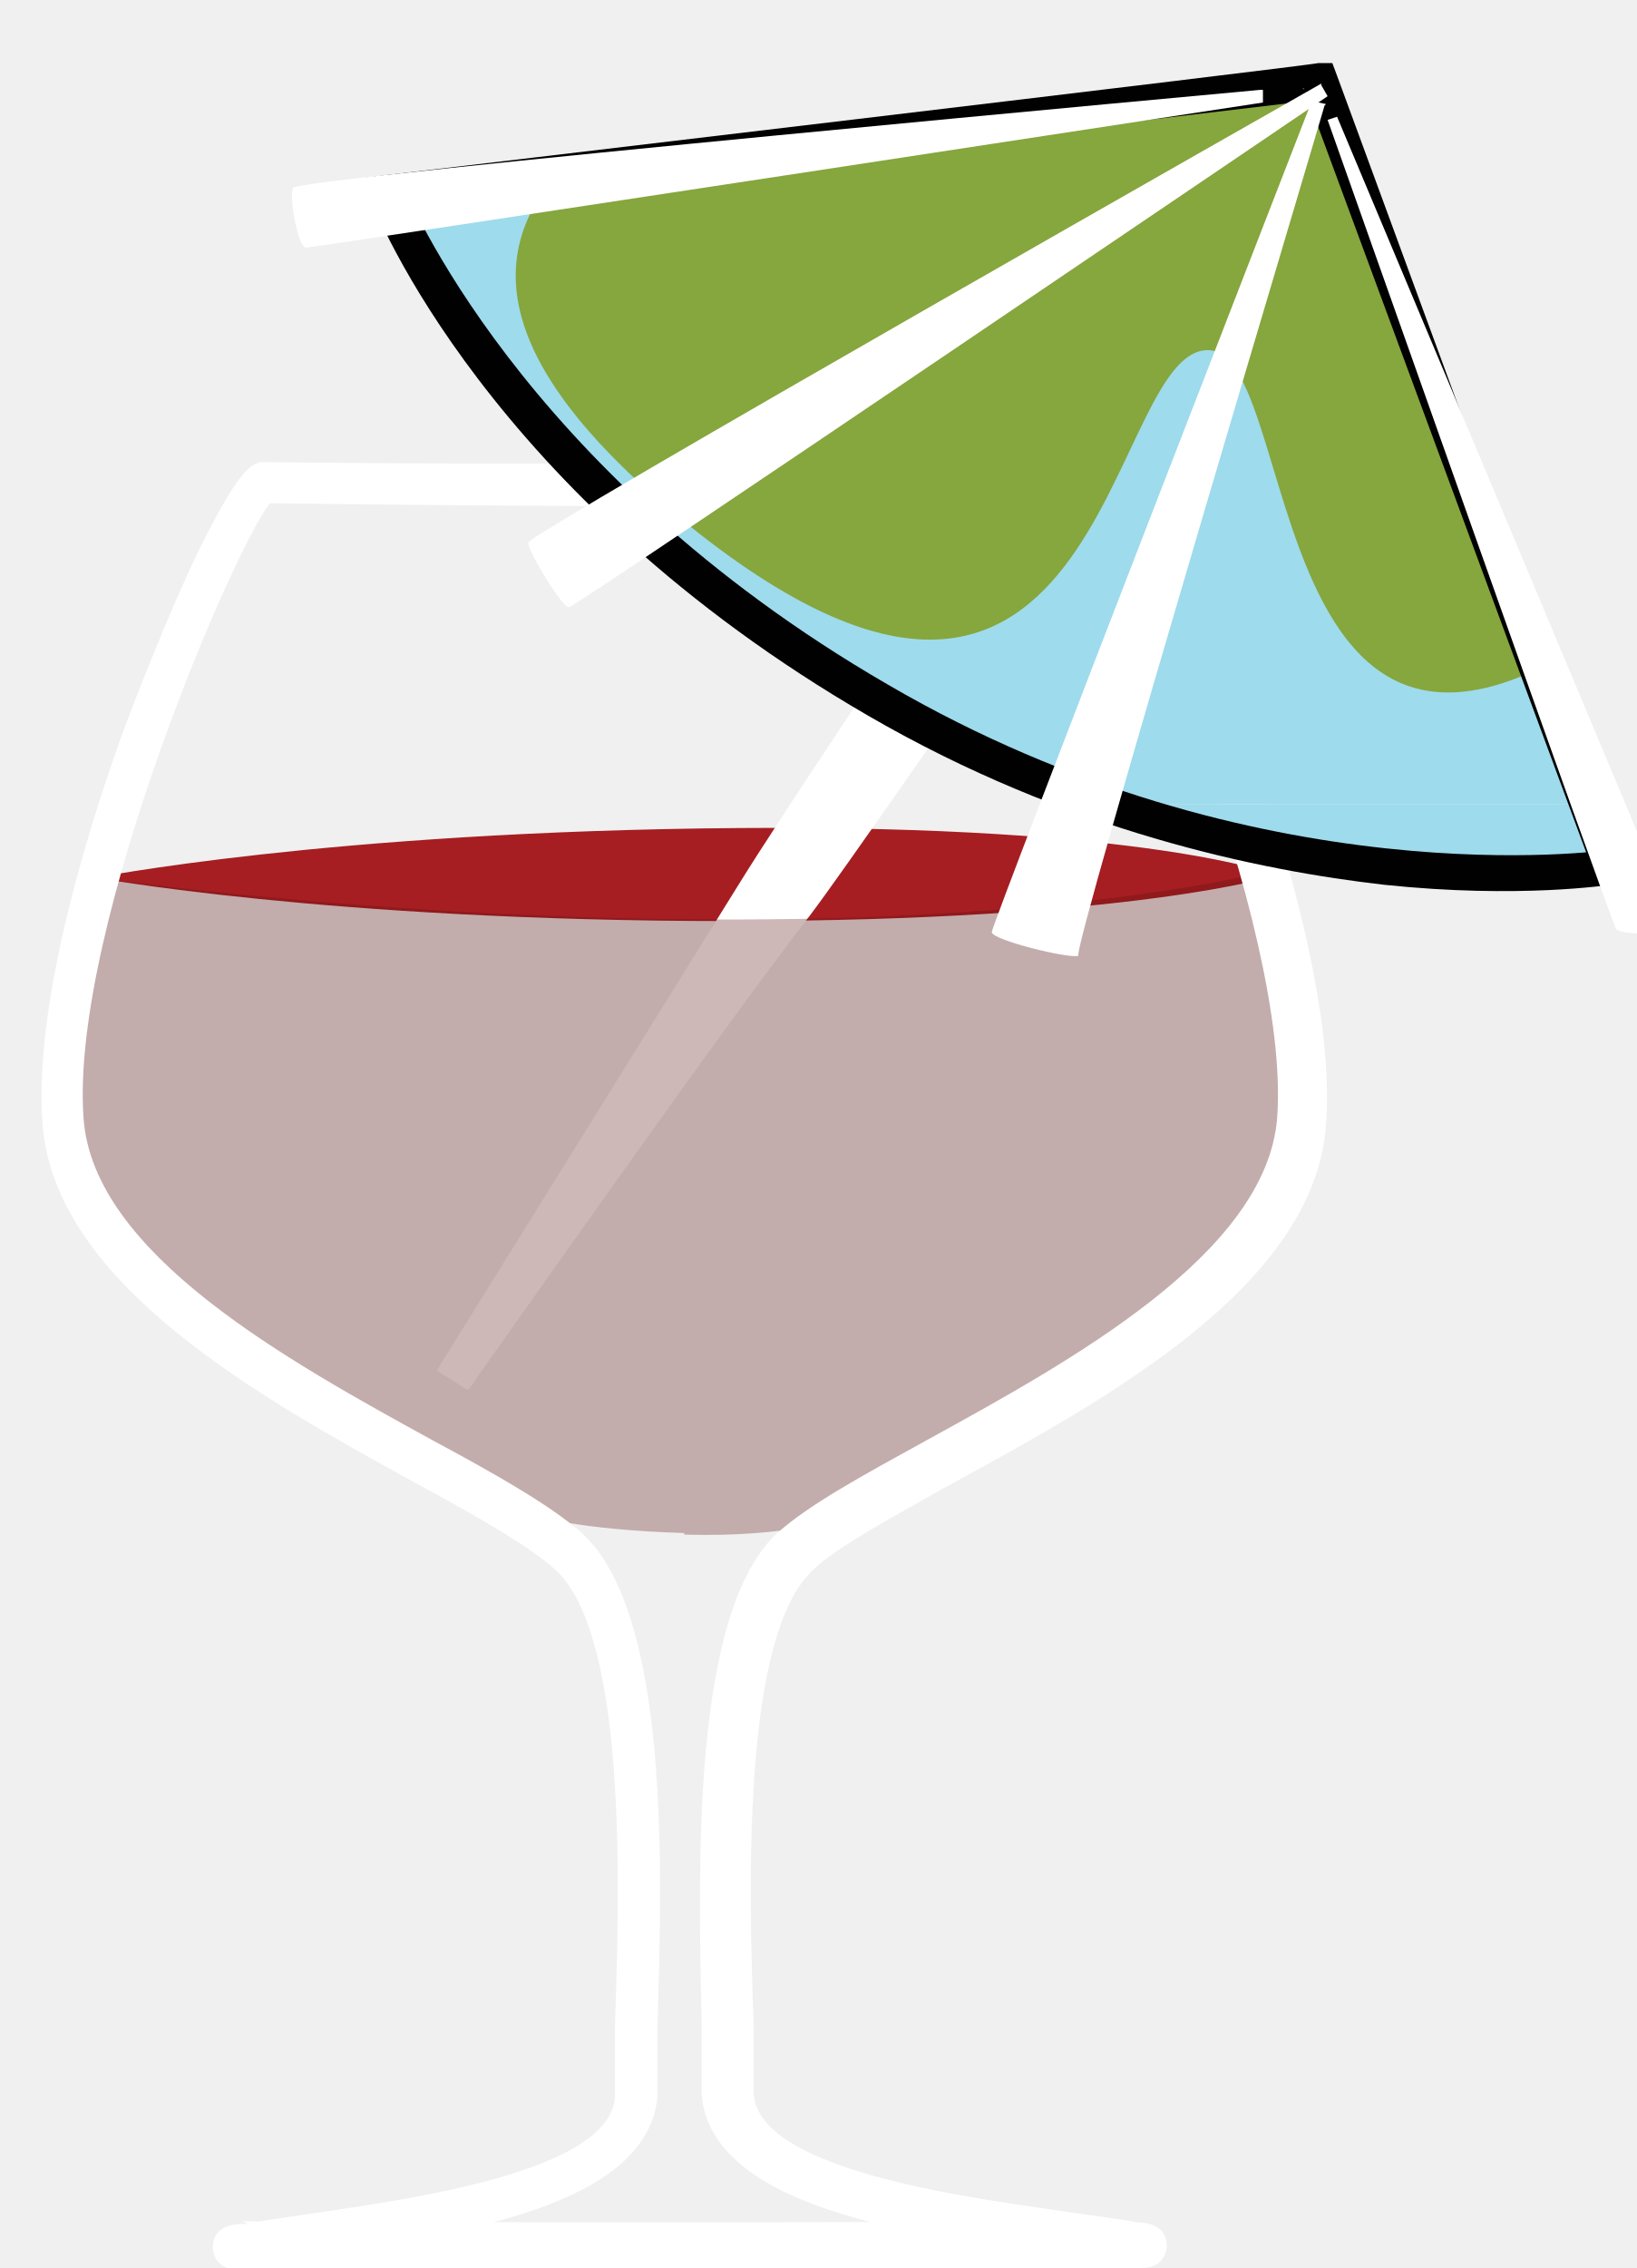
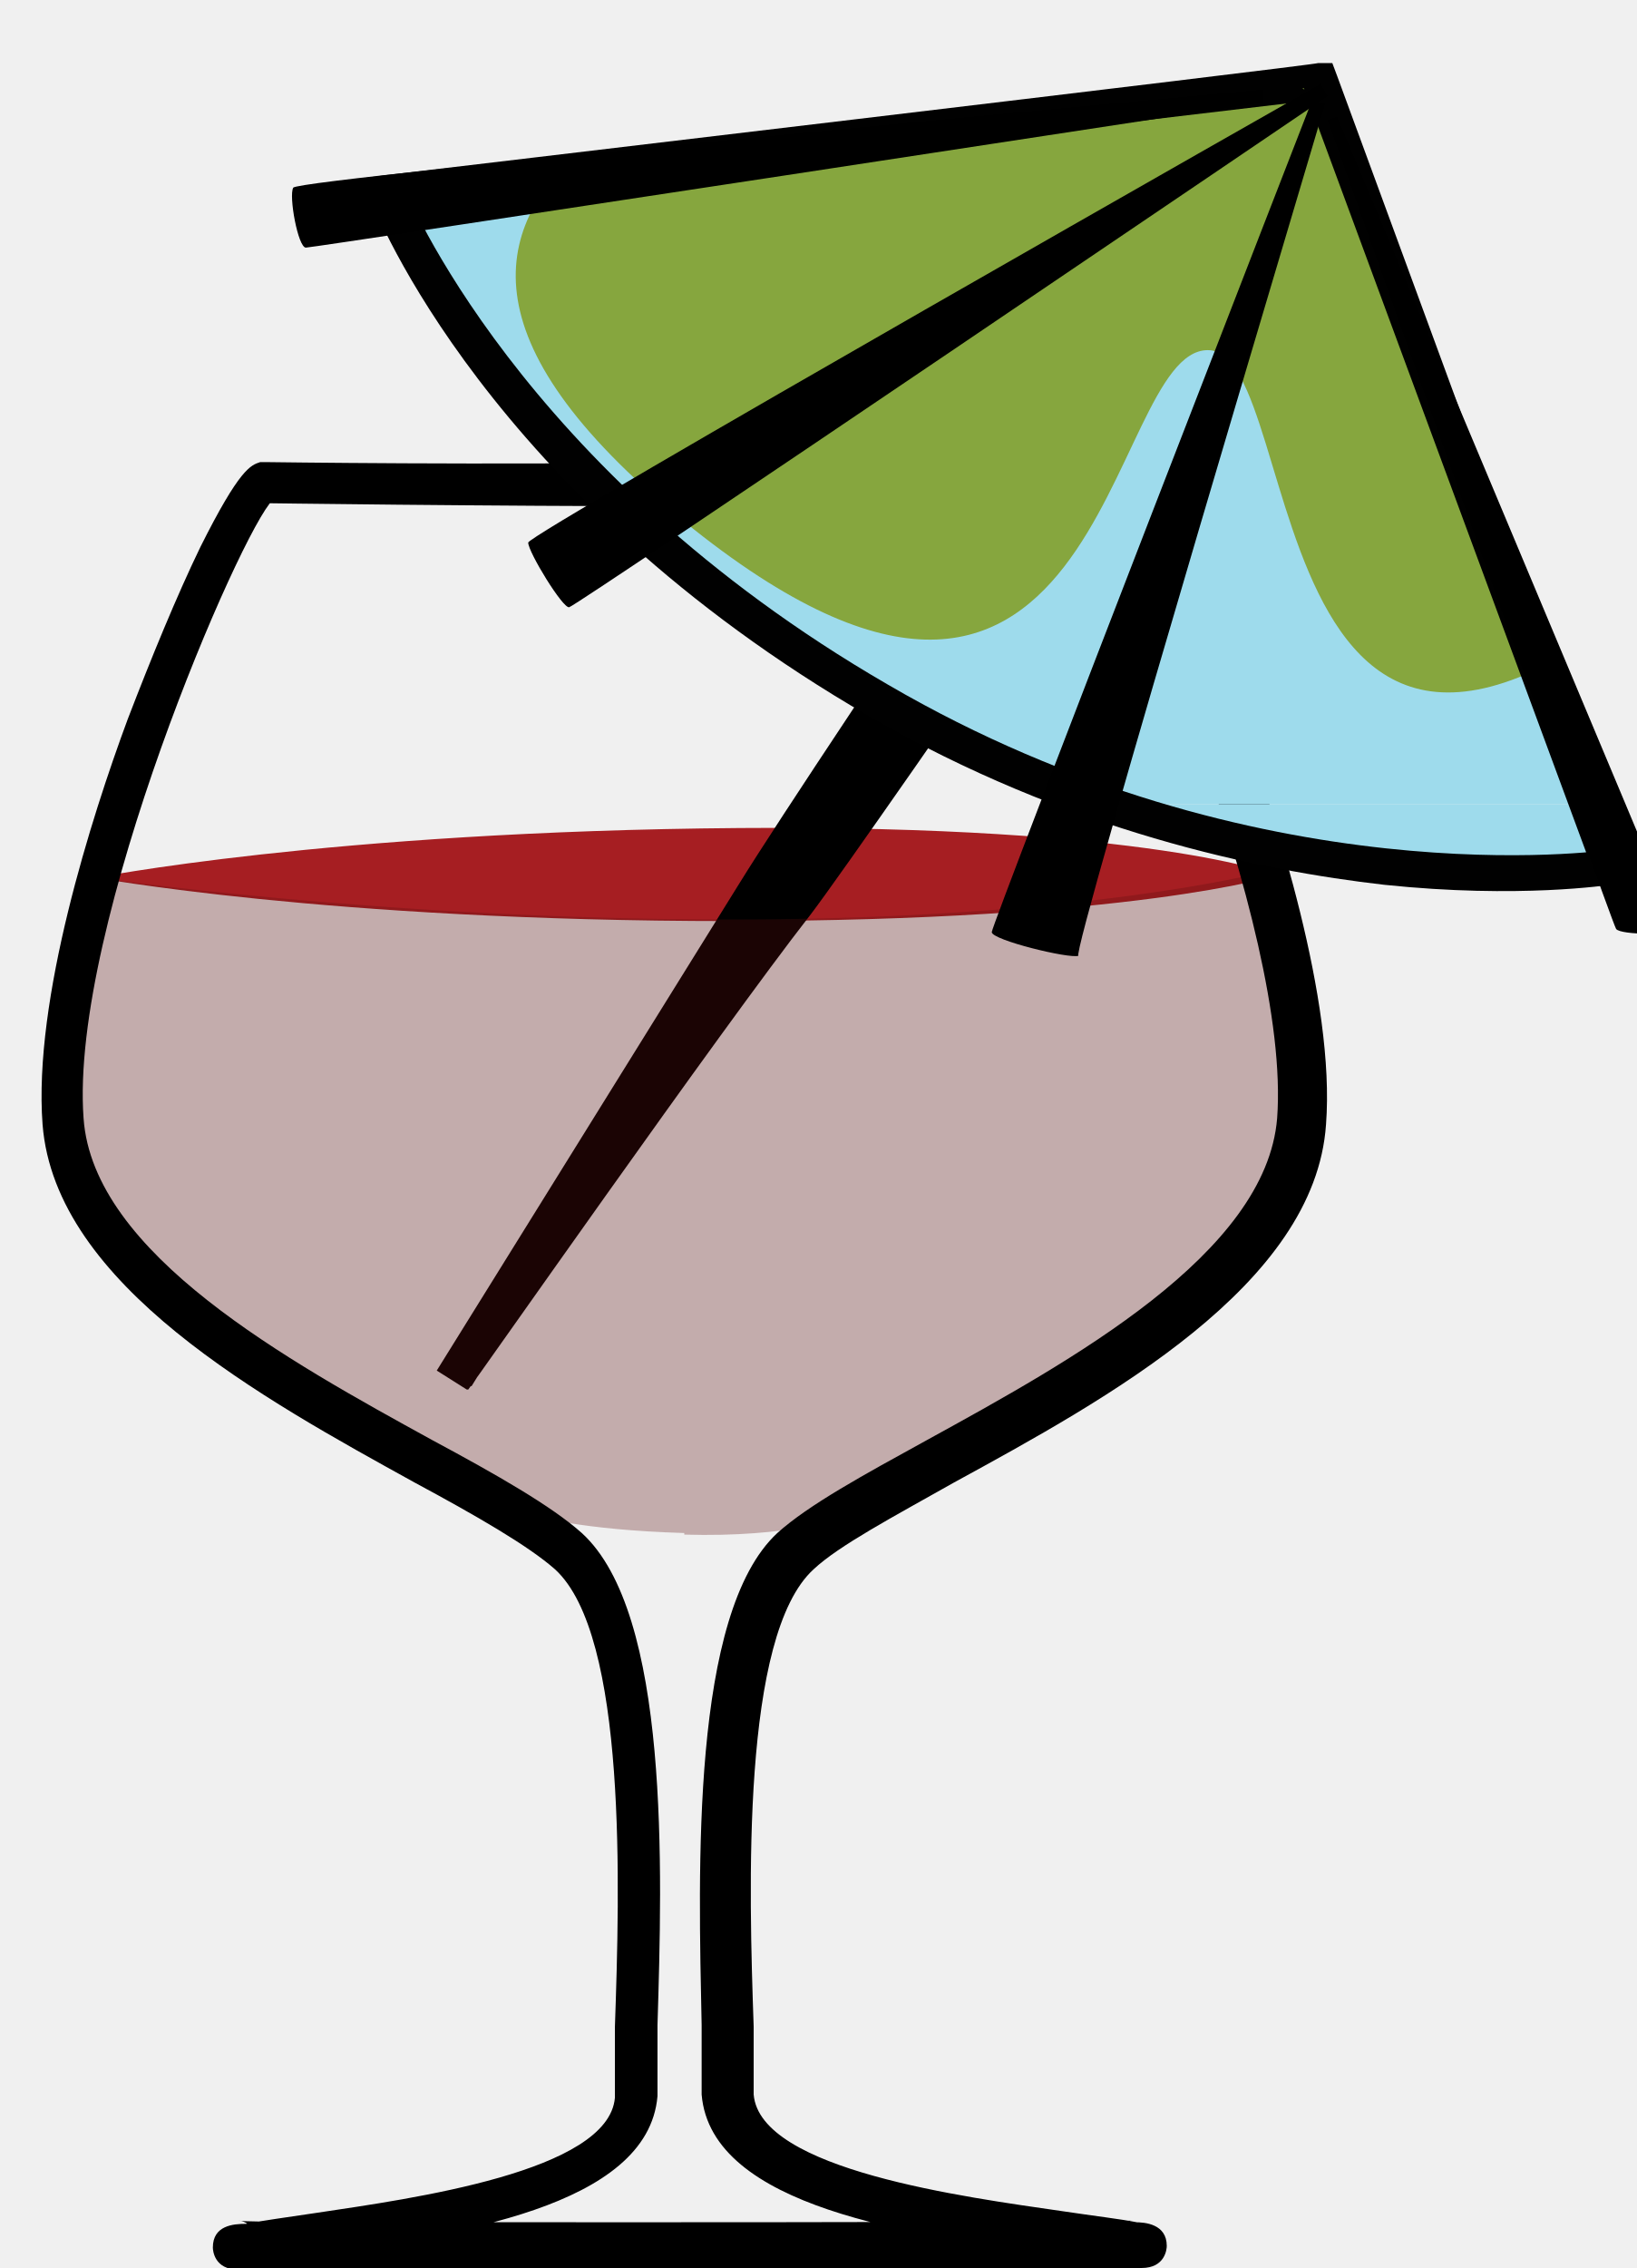
<svg xmlns="http://www.w3.org/2000/svg" version="1.1" viewBox="0 0 103.8 143.8">
  <defs>
    <style>
      .cls-1 {
        fill: none;
      }

      .cls-2 {
        fill: #010101;
      }

      .cls-3 {
        fill: #a61e22;
      }

      .cls-4 {
-         fill: #fff;
+         fill: #000;
      }

      .cls-5 {
        fill: #590e0e;
      }

      .cls-6 {
        fill: #9edbec;
      }

      .cls-7 {
        opacity: .3;
      }

      .cls-8 {
        clip-path: url(#clippath);
      }

      .cls-9 {
        fill: #cddc29;
      }

      .cls-10 {
        fill: #86a63e;
      }
    </style>
    <clipPath id="clippath">
      <path class="cls-1" d="M83.7,5.2l18.4,49.8s-22.2,3.4-46.4-10.6S24.6,12.2,24.6,12.2l59.1-7Z" />
    </clipPath>
  </defs>
  <g>
    <g id="Layer_7">
      <path class="cls-3" d="M5.8,55.6s14.9,2.8,40.5,2.8c25.5,0,34.7-2.9,34.7-2.9,0,0-8-3.2-34.1-3-26.1.2-41.1,3.2-41.1,3.2Z" />
      <g>
        <path class="cls-4" d="M28.8,87.4s15.9-22.8,21.7-30.1c3.8-5,33.3-48.1,33.3-48.1l-3.6-.9s-27.2,40.1-32.3,48.3c-5.1,8.2-19.2,30.9-19.2,30.9h0Z" />
        <path class="cls-4" d="M29.7,88.1h0c.2-.2,16-22.8,21.7-30.1,3.8-5,32.2-46.4,33.4-48.2l.9-1.3-1.6-.4-3.6-.9-.8-.2-.5.7c-.3.4-27.3,40.2-32.3,48.3l-19.2,30.9,1.9,1.2h0ZM49,57.1c5-8.1,32-47.9,32.3-48.3l-1.2.5,3.6.9-.7-1.8c-.3.4-29.6,43.2-33.3,48.1-5.7,7.3-21.6,30-21.7,30.2l1.9,1.2,19.2-30.9h0Z" />
      </g>
      <g class="cls-7">
        <path class="cls-5" d="M43.4,97.2c-6.7-.2-9.5-1.1-9.5-1.1-8.1-4.9-29.9-14-29.8-27.2,0-3.7.4-8.4,1.7-13.3,0,0,18.2,2.7,40.6,2.7,22.3,0,33.7-3,33.7-3,1.3,5,3,9.9,2.7,13.7-1,13.3-21.1,21.7-29.2,27.2,0,0-3.5,1.3-10.2,1.1h0Z" />
      </g>
      <path class="cls-4" d="M44.6,140.9c-23.3,0-28.9,0-29.5-.1.6,0,1.2.6,1.2,1.4s-.6,1.4-1.2,1.4c0,0,.4,0,.6,0h.4s.1,0,.1,0c.9-.2,2.4-.4,4.2-.7,8.2-1.2,20.7-2.9,21.3-10h0c0-1.2,0-2.8,0-4.5.3-9.8.8-26.1-4.8-31.2-1.9-1.7-5.4-3.7-9.5-5.9-9.1-5-21.5-11.8-22.1-20.4-.9-12.2,10-37.3,12-39.2,0,0-.1.1-.4.2h-.4c.1,0,14.1.2,27.5.2h14.1c5.4-.2,10.6-.2,11.3-.2,0,0,0,0,0,0-.3,0-.4-.2-.4-.2,2,1.9,12.9,27,12,39.2-.7,8.6-13.1,15.4-22.2,20.4-4,2.2-7.5,4.1-9.5,5.9-5.5,5.1-5,21.4-4.8,31.2,0,1.7,0,3.2,0,4.4h0c.6,7.2,13.5,8.9,22,10.1,1.9.3,3.5.5,4.4.7h.1s.1,0,.1,0h.2c.1,0,.4,0,.5,0-.6,0-1.2-.6-1.2-1.4,0-.8.6-1.4,1.2-1.4-.6,0-6.3.1-30.2.1v2.9h2.3v-2.9h0ZM42.2,143.8c11.7,0,20.1,0,25,0h4.3c.4,0,.7,0,.9,0,1.5,0,1.6-1.2,1.6-1.4,0-1.4-1.4-1.5-2-1.5h-.2.3c-1-.2-2.7-.4-4.7-.7-6.2-.9-19.2-2.6-19.6-7.4h0c0-1,0-2.6,0-4.3-.3-8.7-.8-24.8,3.8-29,1.6-1.5,5-3.3,8.9-5.5,9.7-5.3,22.9-12.5,23.6-22.7.6-7.9-3.2-19.5-5.4-25.7-1.4-3.9-3.1-7.8-4.6-10.9-2.4-5.1-3.2-5.2-3.8-5.4-.6-.1-2.8-.1-11.9,0h-14.1c-13.4.2-27.3,0-27.4,0h-.4c-.6.2-1.3.4-3.8,5.4-1.5,3.1-3.1,7-4.6,10.9-2.3,6.2-6,17.8-5.4,25.7.8,10.2,14,17.4,23.6,22.7,3.9,2.1,7.2,4,8.9,5.5,4.6,4.2,4.1,20.3,3.8,29,0,1.8,0,3.3,0,4.5h0c-.4,4.7-12.9,6.4-18.9,7.3-2,.3-3.5.5-4.5.7h.3s-.3,0-.3,0c-.8,0-2.1.1-2.1,1.5,0,.2.1,1.4,1.6,1.4.2,0,.5,0,.9,0h4.3c4.8,0,13,0,24.4,0v-2.9h-2.3v2.9h0Z" />
      <g>
        <g class="cls-8">
          <g>
            <g>
              <rect class="cls-1" x="15.7" y="-52.5" width="124.3" height="103.5" />
              <rect class="cls-6" x="15.7" y="-52.5" width="124.3" height="103.5" />
              <path class="cls-10" d="M100.6-2.8c0,6.9,41.2,4.6,9.9,35.3-31.3,30.7-27.3-10.3-33.9-10.3s-6.4,33.2-33.9,10.3C15.4,9.6,52.7,4.1,52.7-2.8s-36.1-9.7-9.9-35.3c26.2-25.6,27.3,10.3,33.9,10.3s5.6-31.5,33.9-10.3c28.3,21.2-9.9,28.4-9.9,35.3h0Z" />
            </g>
            <g>
              <rect class="cls-1" x="15.7" y="51" width="124.3" height="103.5" />
              <rect class="cls-6" x="15.7" y="51" width="124.3" height="103.5" />
              <path class="cls-9" d="M100.6,100.7c0,6.9,41.2,4.6,9.9,35.3-31.3,30.7-27.3-10.3-33.9-10.3s-6.4,33.2-33.9,10.3c-27.4-22.9,9.9-28.4,9.9-35.3s-36.1-9.7-9.9-35.3c26.2-25.6,27.3,10.3,33.9,10.3s5.6-31.5,33.9-10.3c28.3,21.2-9.9,28.4-9.9,35.3Z" />
            </g>
          </g>
        </g>
        <path class="cls-2" d="M82.7,5.6l18.4,49.8.9-1.5c-.2,0-22.2,3.2-45.7-10.5-23.5-13.6-30.6-31.4-30.7-31.6l-.9,1.5,59.1-7-1.2-.7h0ZM23.5,12.6c.3.8,7.4,18.8,31.6,32.8,12.6,7.3,24.8,9.8,32.7,10.7,8.6.9,14.2,0,14.4,0l1.4-.2-.5-1.3L84.8,4.8l-.3-.8h-.9c0,.1-59.1,7.1-59.1,7.1l-1.5.2.5,1.4h0Z" />
      </g>
      <path class="cls-4" d="M84.8,7.4c.2.5,21.6,51.4,21.6,51.5-.2.4-3.6.4-3.9,0S84.2,7.6,84.2,7.6c0,0,.6-.2.6-.2Z" />
      <path class="cls-4" d="M84,6.7c.2-.5-16.2,54.1-15.6,53.9-.6.2-5.5-1-5.5-1.5S83.2,6.4,83.2,6.4l.9.2h0Z" />
      <path class="cls-4" d="M83.8,5.3s-50.2,28.5-50.3,29.1c0,.6,2.2,4.2,2.6,4.1.5-.1,48.1-32.4,48.1-32.4l-.4-.7h0Z" />
      <path class="cls-4" d="M79.9,5.7s-61,5.6-61.3,6.2c-.3.5.3,3.8.8,3.8.5,0,60.7-9.2,60.7-9.2,0,0,0-.8,0-.8Z" />
    </g>
  </g>
</svg>
